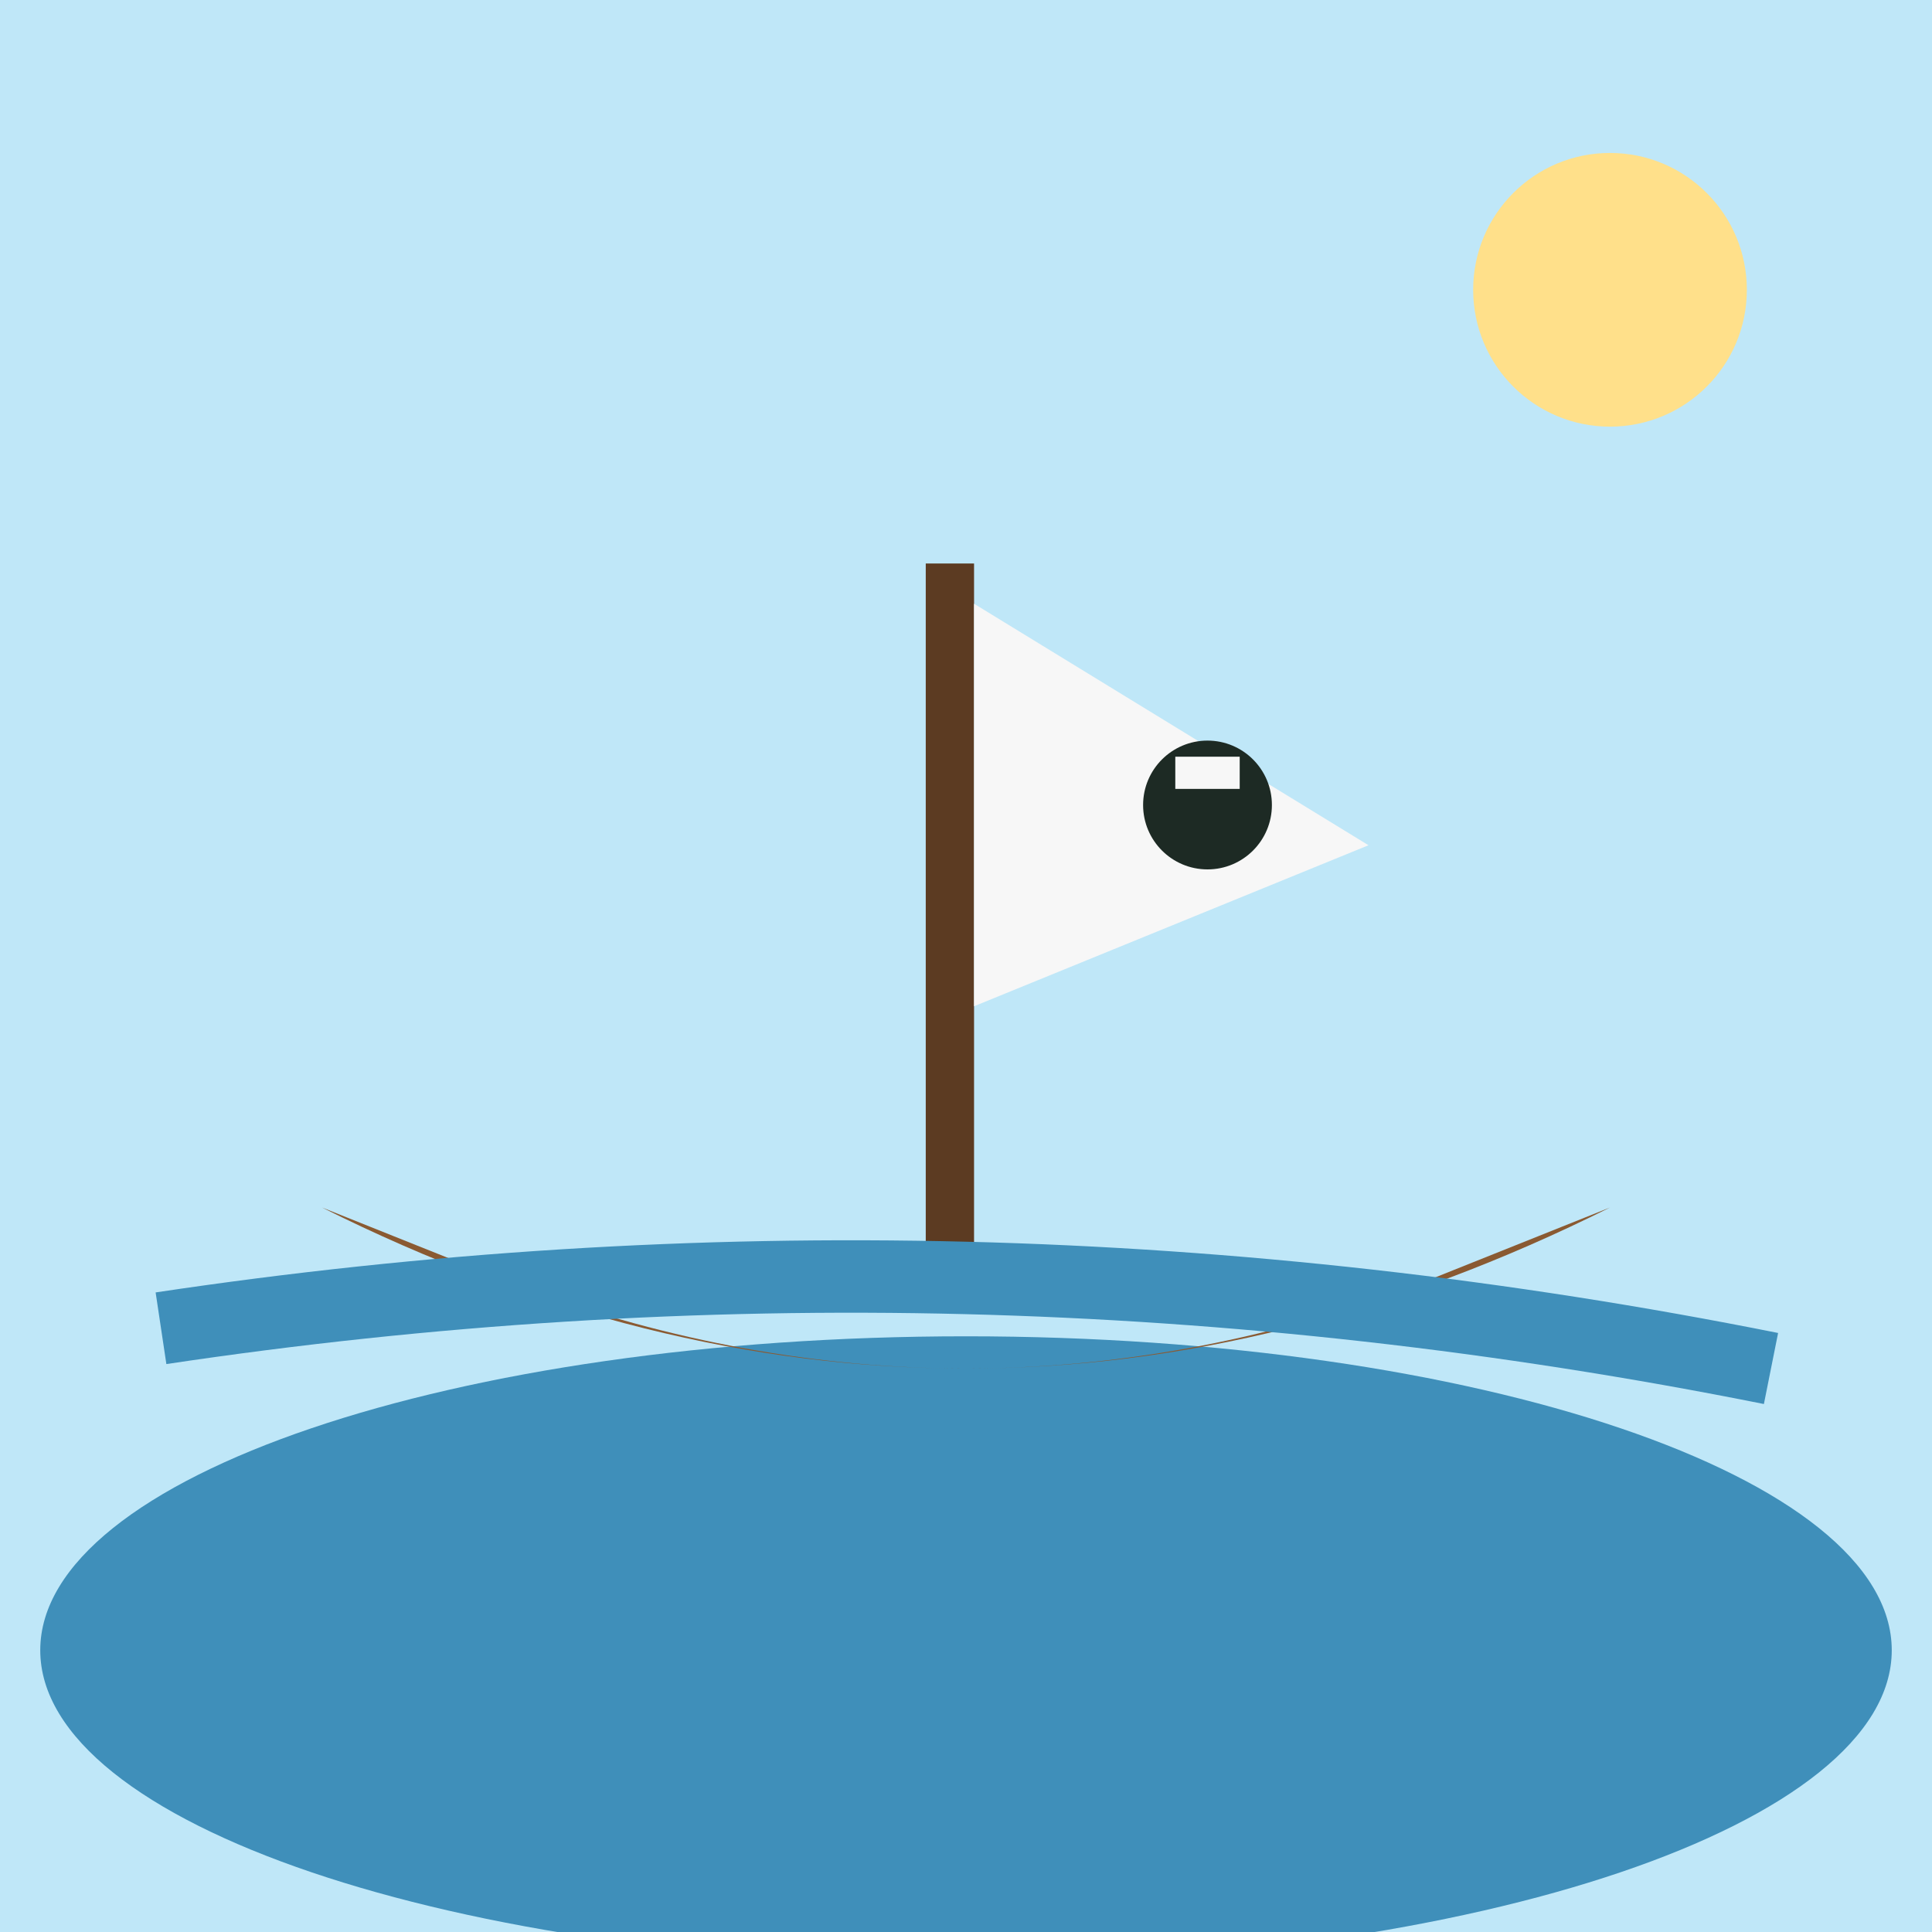
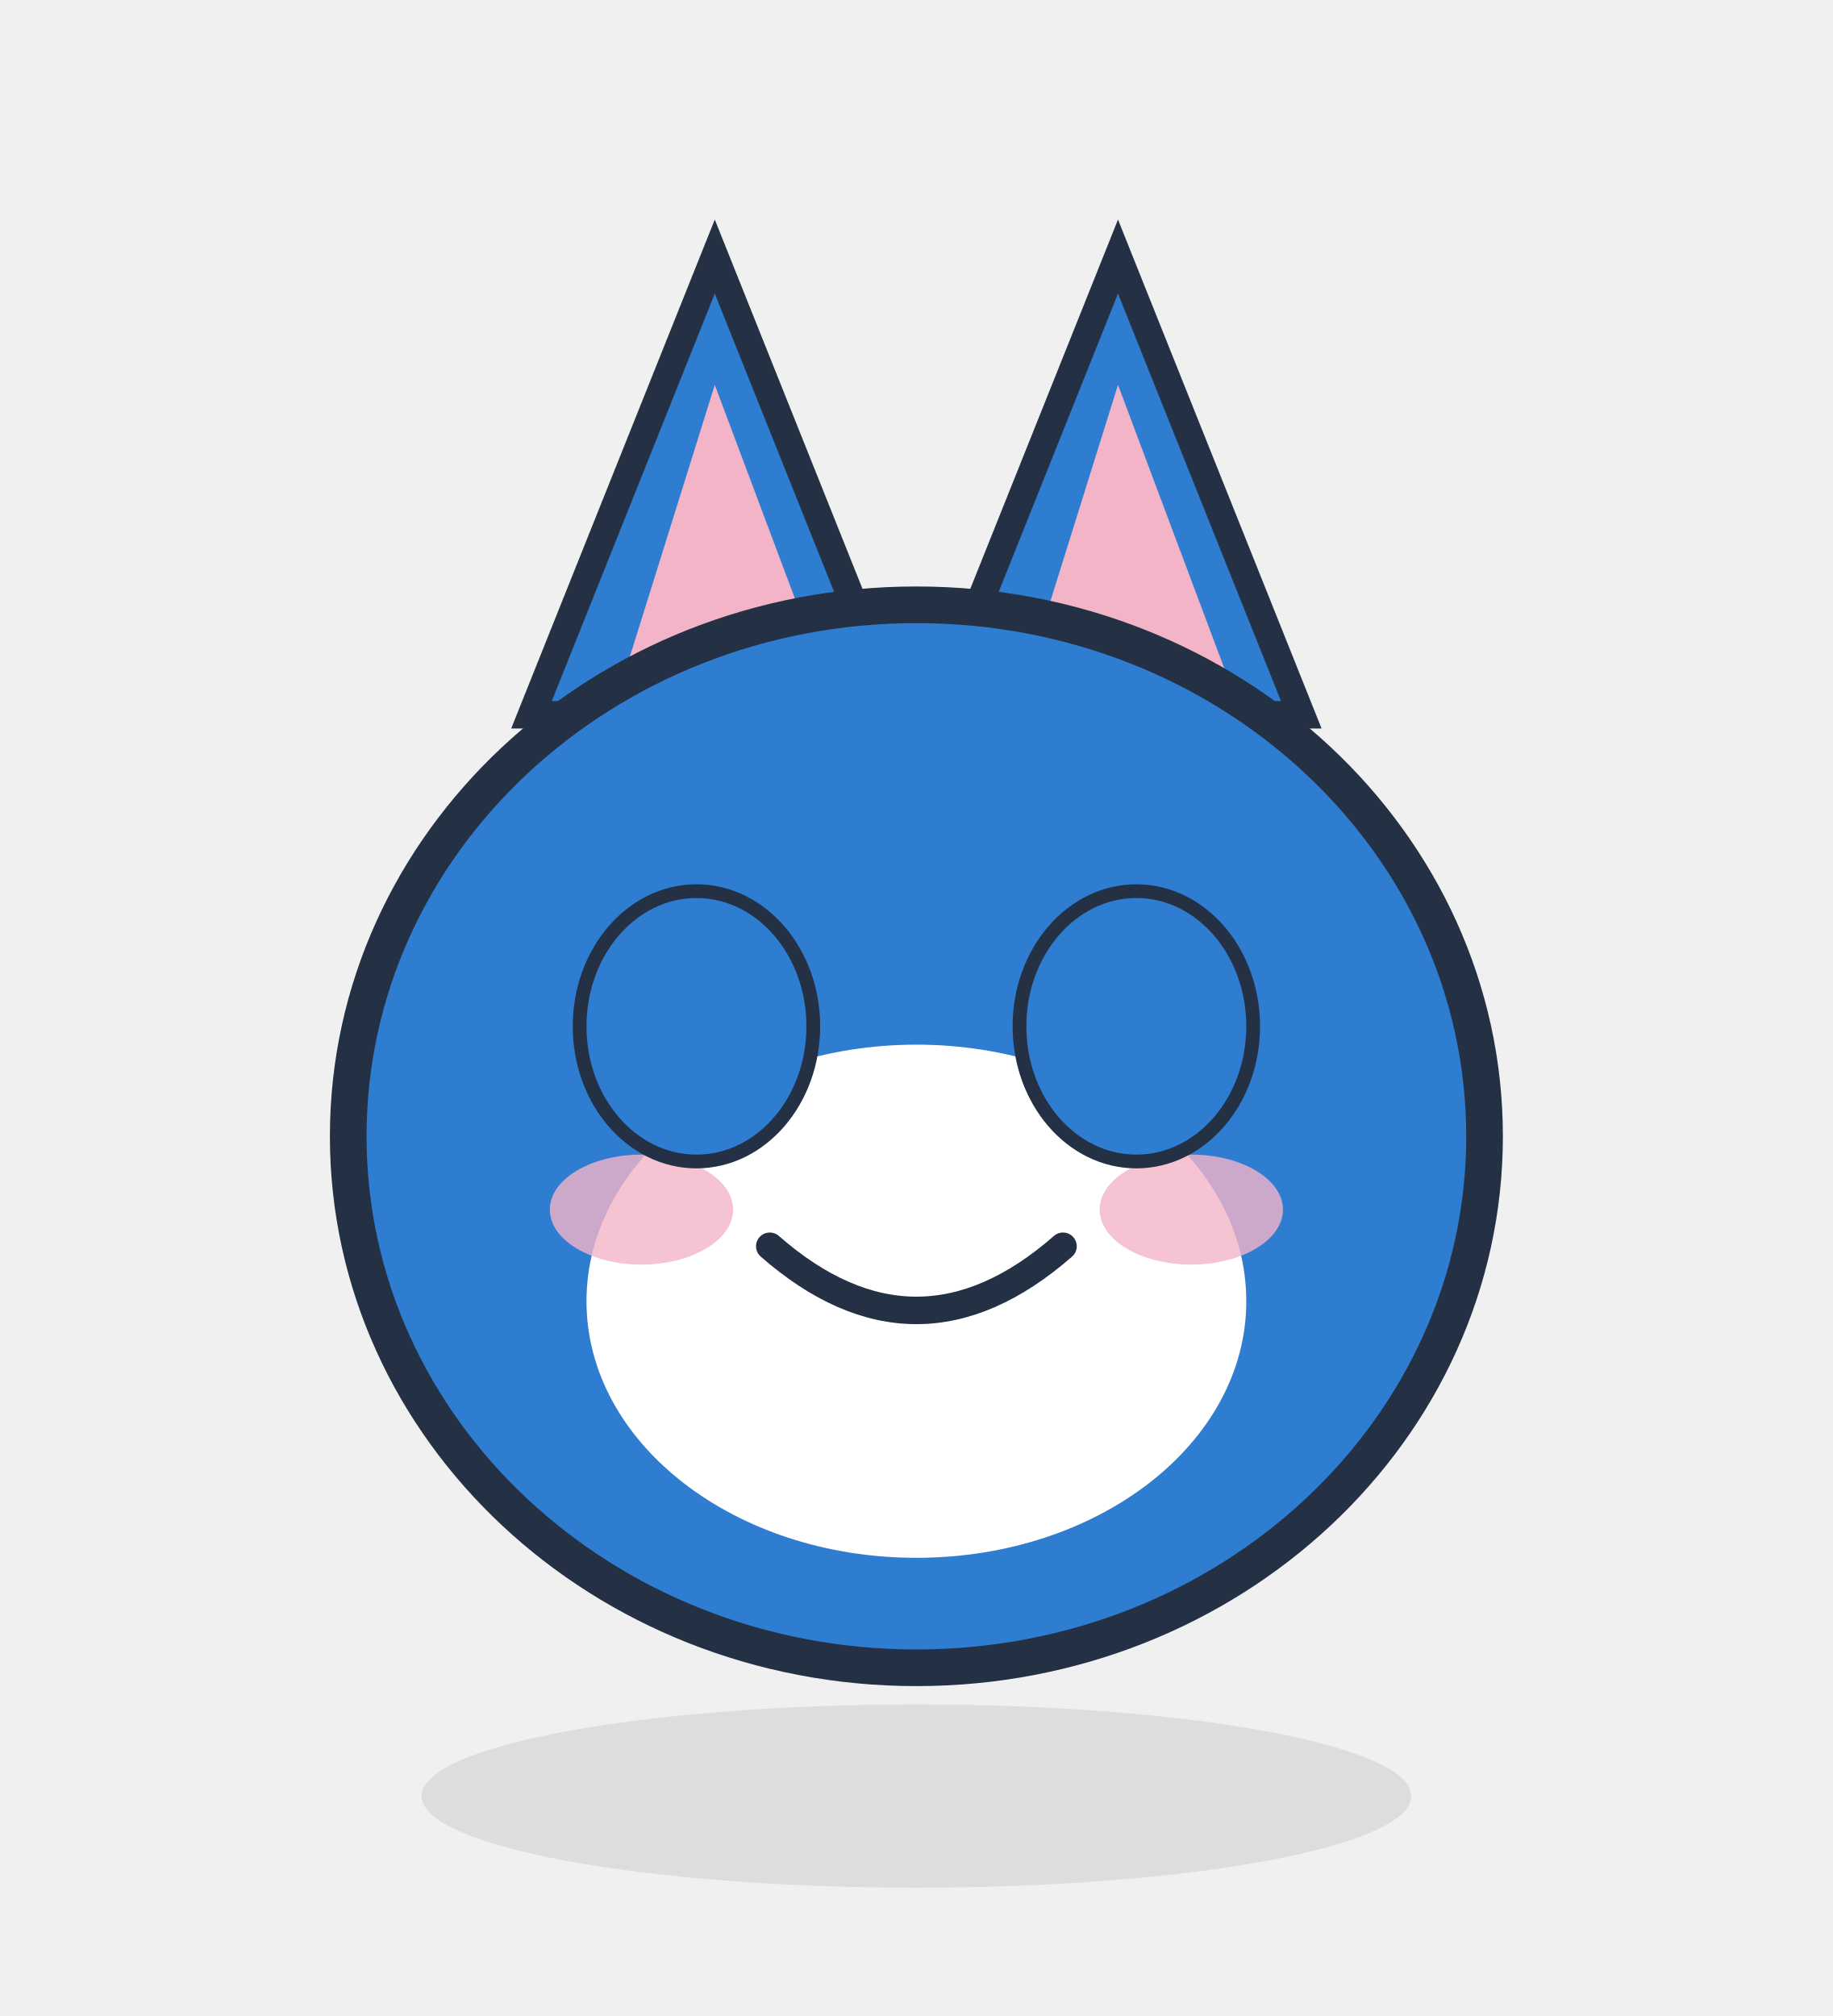
- <svg xmlns="http://www.w3.org/2000/svg" viewBox="0 0 480 480" role="img">
-   <rect width="480" height="480" fill="#bfe7f8" />
-   <circle cx="400" cy="72" r="34" fill="#ffe08a" />
-   <ellipse cx="240" cy="410" rx="230" ry="78" fill="#3f8fba" />
-   <path d="M80 300 Q240 380 400 300 L350 320 Q240 360 130 320 Z" fill="#8a5a32" />
-   <rect x="230" y="140" width="12" height="170" fill="#5c3b22" />
-   <path d="M242 150 L340 210 L242 250 Z" fill="#f7f7f7" />
-   <circle cx="300" cy="200" r="16" fill="#1d2a24" />
-   <rect x="292" y="188" width="16" height="8" fill="#f7f7f7" />
-   <path d="M40 330 Q240 300 440 340" fill="none" stroke="#3f8fba" stroke-width="18" />
+ <svg xmlns="http://www.w3.org/2000/svg" viewBox="0 0 200 220" role="img">
+   <style>.hop{transform-box:fill-box;transform-origin:50% 88%;animation:hop 1.7s ease-in-out 0.48s infinite;}.lid{transform-box:fill-box;transform-origin:center;animation:blink 3.5s ease-in-out 0.68s infinite;}@keyframes hop{0%,100%{transform:translateY(0)}50%{transform:translateY(-11px)}}@keyframes blink{0%,86%,100%{transform:scaleY(0.05)}93%{transform:scaleY(1)}}@media (prefers-reduced-motion:reduce){.hop,.lid{animation:none}.lid{opacity:0}}</style>
+   <g class="hop">
+     <ellipse cx="100" cy="196" rx="54" ry="10" fill="#000" opacity="0.08" />
+     <path d="M58 78 L78 28 L98 78 Z" fill="#2f7dd1" stroke="#243044" stroke-width="3" />
+     <path d="M102 78 L122 28 L142 78 Z" fill="#2f7dd1" stroke="#243044" stroke-width="3" />
+     <path d="M68 74 L78 42 L90 74 Z" fill="#f4b4c8" />
+     <path d="M112 74 L122 42 L134 74 Z" fill="#f4b4c8" />
+     <ellipse cx="100" cy="124" rx="62" ry="58" fill="#2f7dd1" stroke="#243044" stroke-width="4" />
+     <ellipse cx="100" cy="142" rx="36" ry="28" fill="#fff" />
+     <ellipse cx="70" cy="132" rx="10" ry="6" fill="#f4b4c8" opacity="0.8" />
+     <ellipse cx="130" cy="132" rx="10" ry="6" fill="#f4b4c8" opacity="0.8" />
+     <ellipse cx="76" cy="112" rx="12" ry="14" fill="#fff" stroke="#243044" stroke-width="3" />
+     <circle cx="77" cy="113" r="5.5" fill="#243044" />
+     <circle cx="79" cy="110" r="2" fill="#fff" />
+     <ellipse class="lid" cx="76" cy="112" rx="12" ry="14" fill="#2f7dd1" />
+     <ellipse cx="124" cy="112" rx="12" ry="14" fill="#fff" stroke="#243044" stroke-width="3" />
+     <circle cx="125" cy="113" r="5.5" fill="#243044" />
+     <circle cx="127" cy="110" r="2" fill="#fff" />
+     <ellipse class="lid" cx="124" cy="112" rx="12" ry="14" fill="#2f7dd1" />
+     <path d="M84 136 Q100 150 116 136" fill="none" stroke="#243044" stroke-width="3" stroke-linecap="round" />
+   </g>
</svg>
